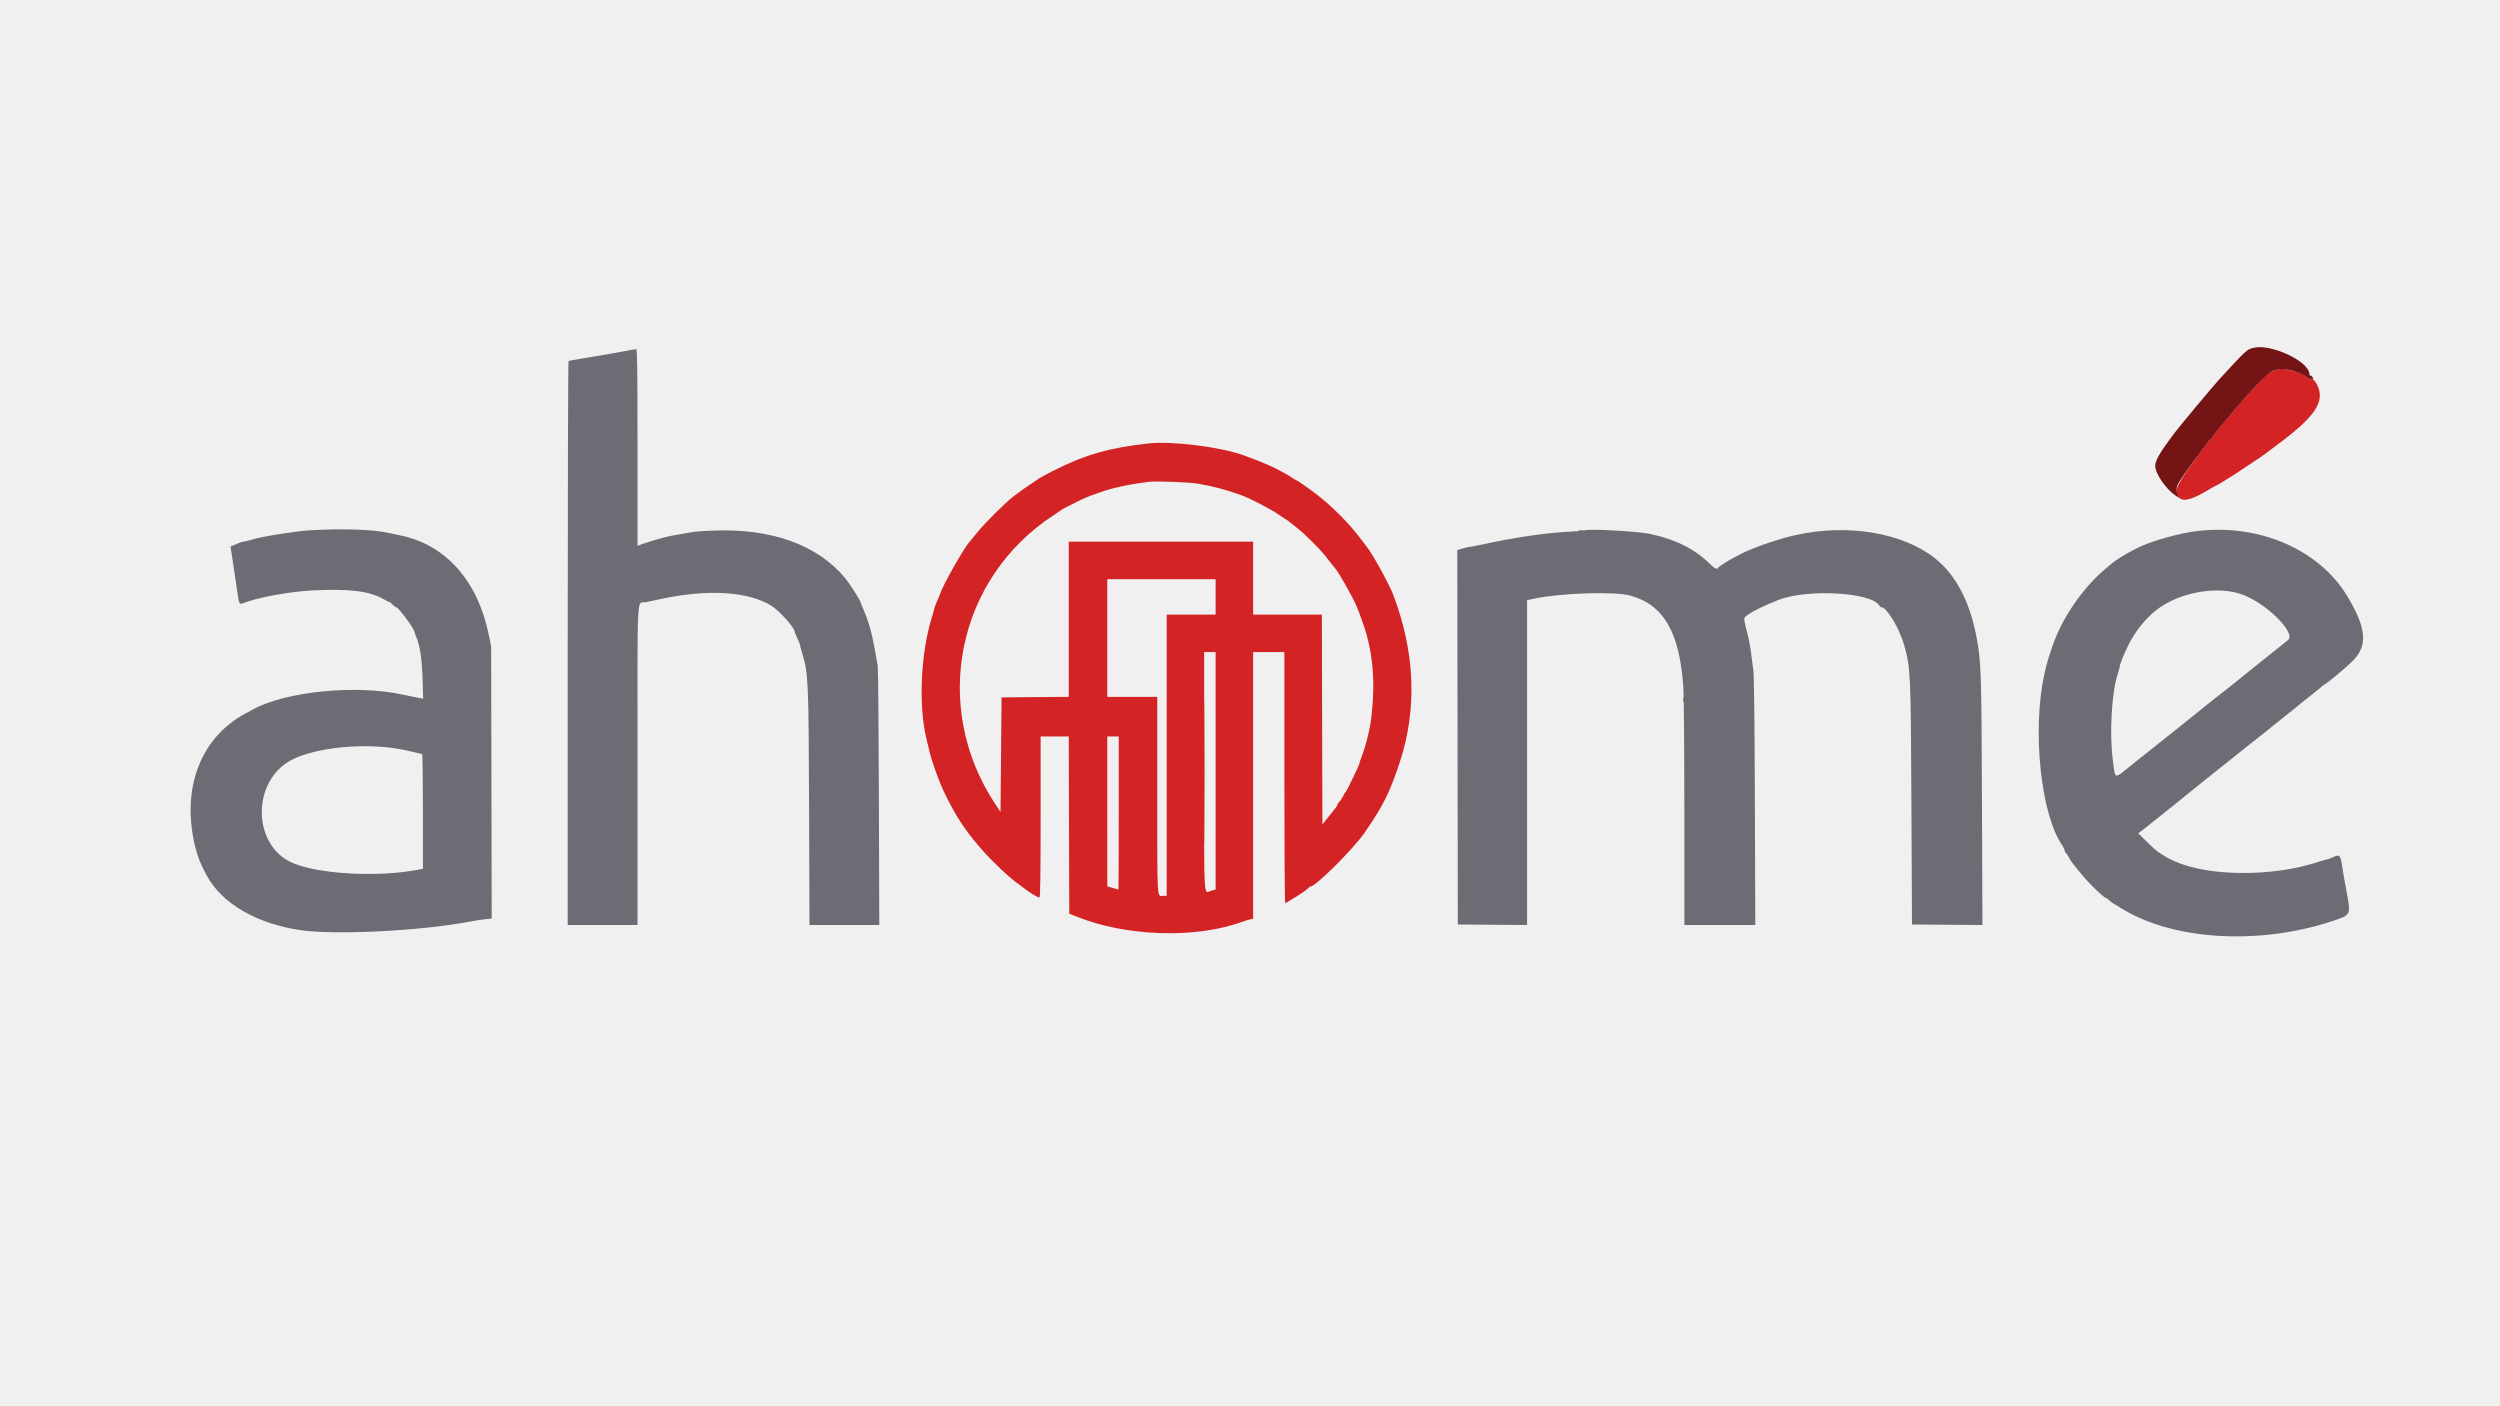
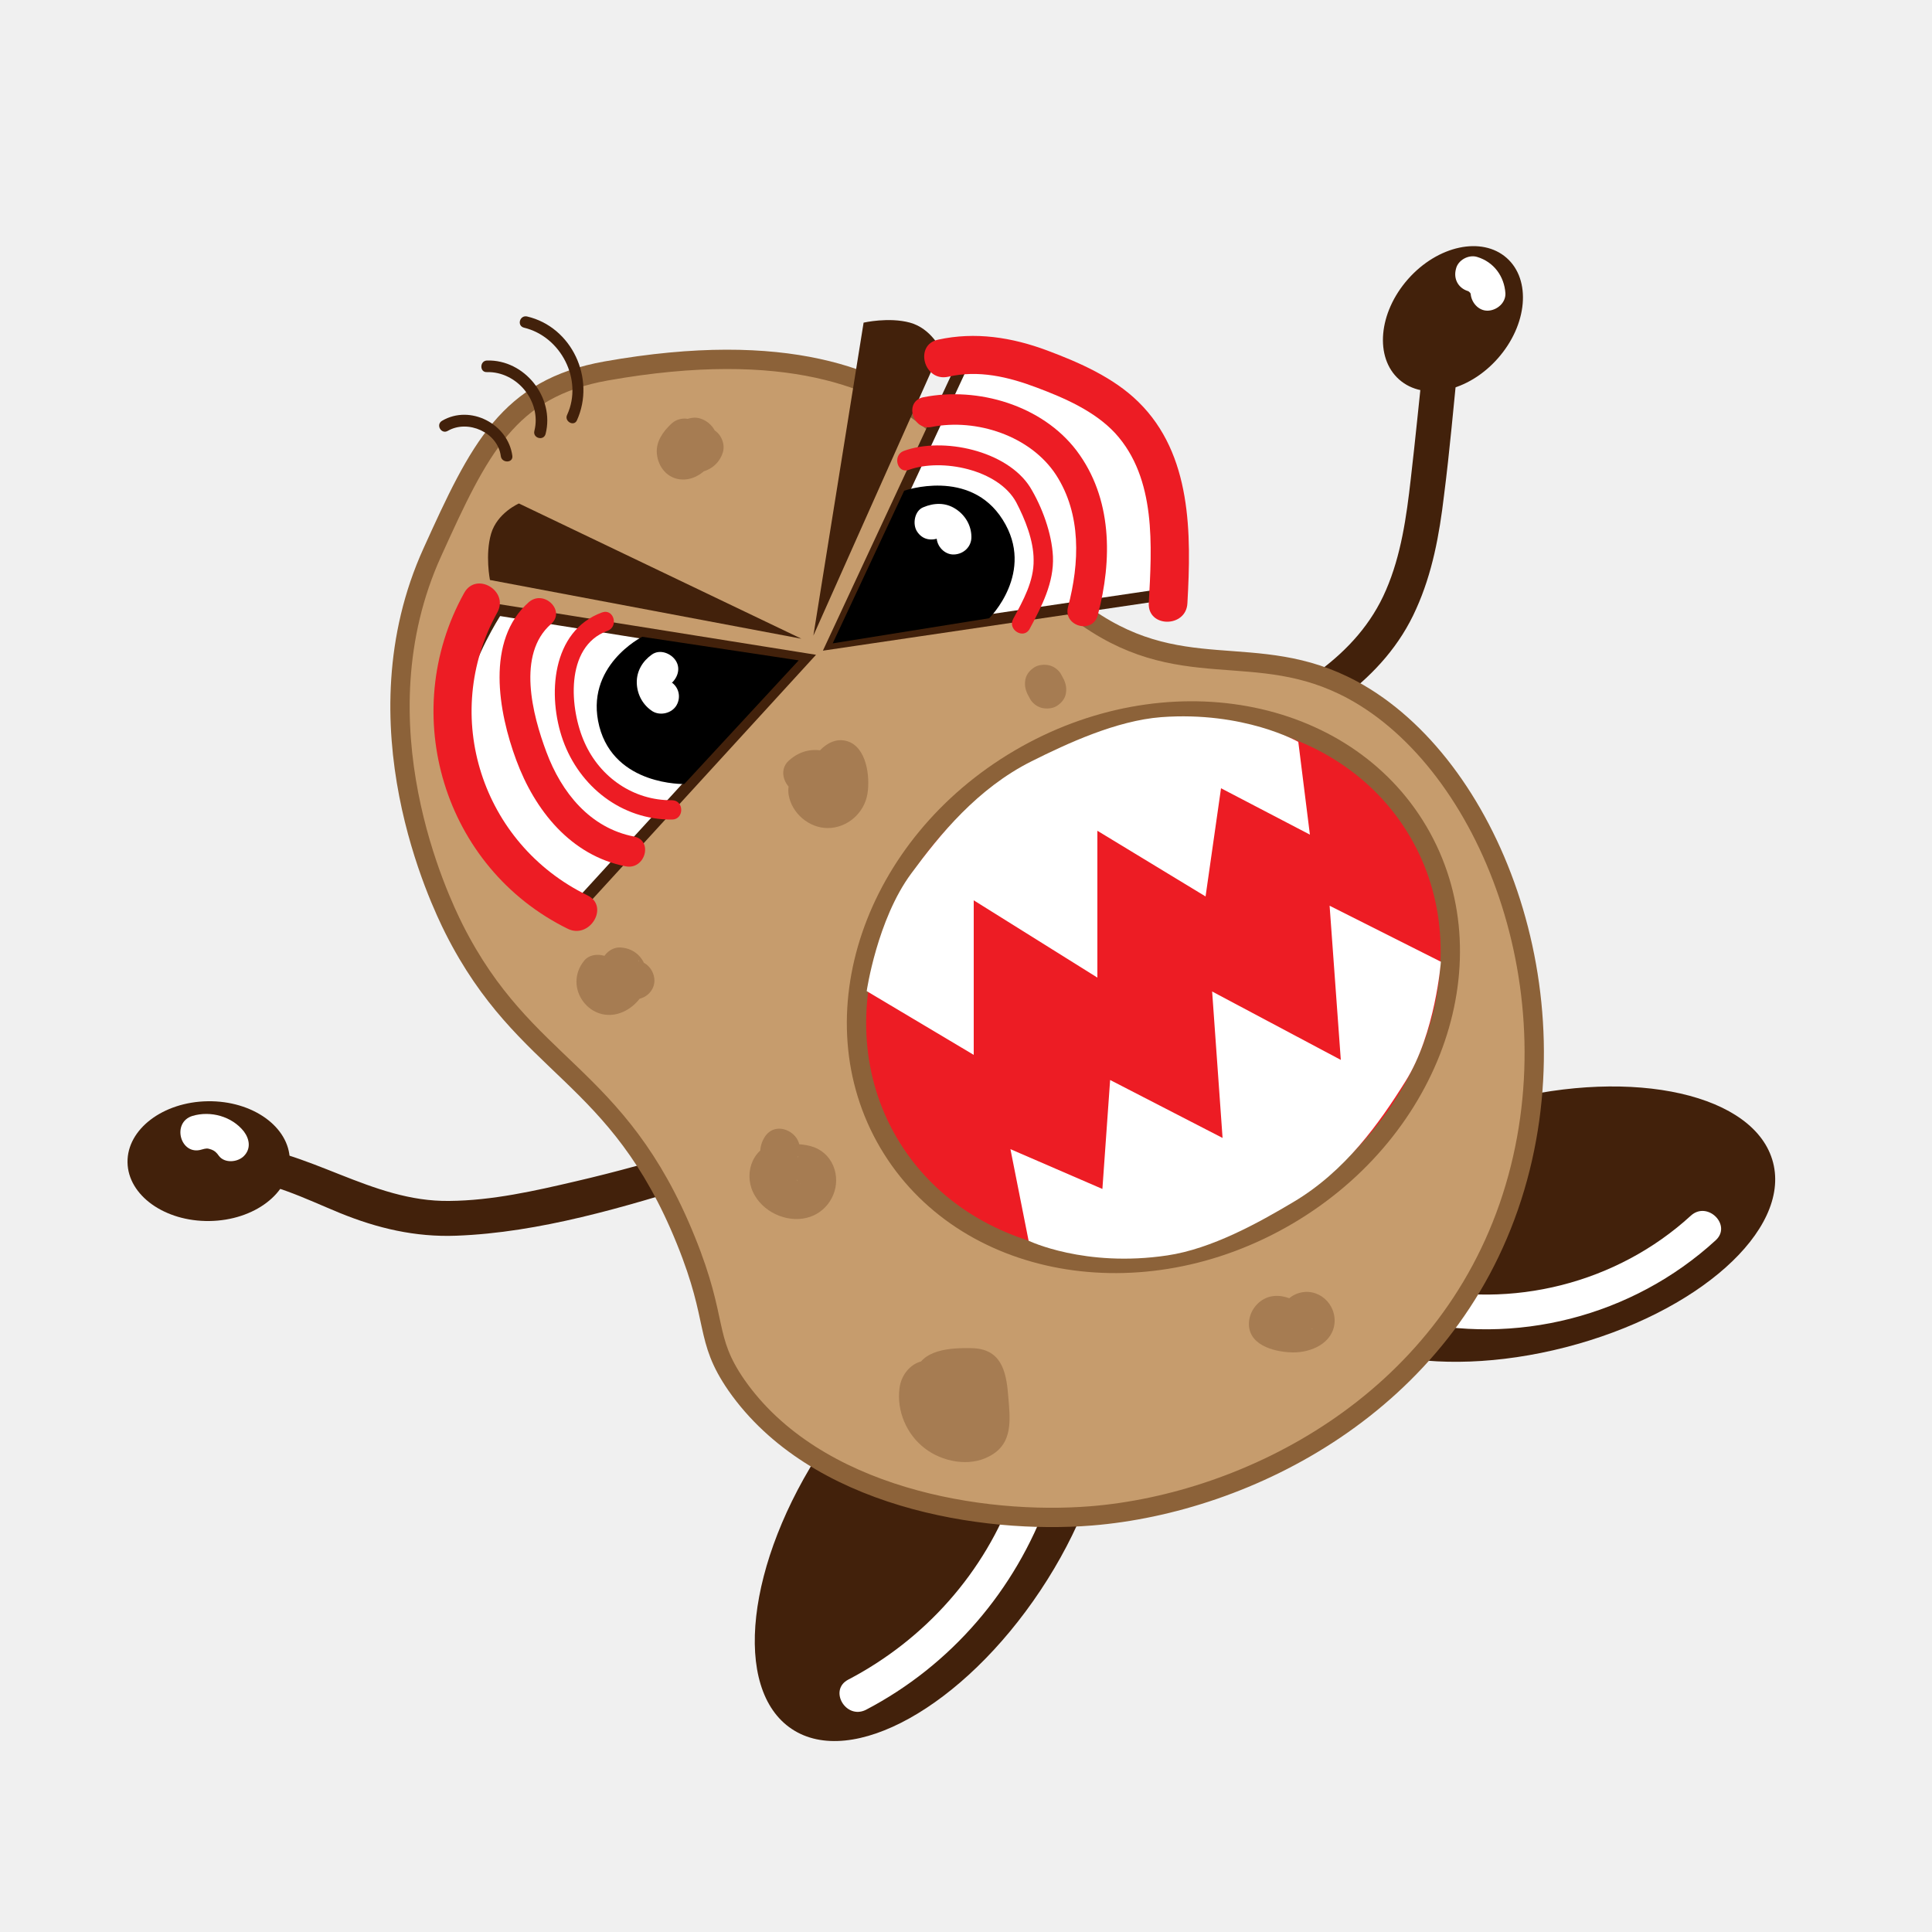
- <svg xmlns="http://www.w3.org/2000/svg" id="svg" version="1.1" width="400" height="224.908" viewBox="0 0 400 224.908">
-   <g id="svgg">
-     <path id="path0" d="M100.417 56.099 C 99.056 56.367,95.137 57.044,92.762 57.421 C 91.851 57.566,91.045 57.722,90.970 57.769 C 90.895 57.815,90.833 78.136,90.833 102.927 L 90.833 148.000 96.417 148.000 L 102.000 148.000 102.000 122.423 C 102.000 93.429,101.830 96.663,103.373 96.344 C 103.764 96.263,104.796 96.043,105.667 95.853 C 113.211 94.215,119.767 94.617,123.460 96.946 C 124.761 97.766,127.167 100.479,127.167 101.126 C 127.167 101.206,127.354 101.660,127.583 102.135 C 127.813 102.610,128.001 103.092,128.002 103.208 C 128.003 103.323,128.158 103.904,128.345 104.500 C 129.326 107.623,129.385 108.933,129.453 129.292 L 129.516 148.000 135.101 148.000 L 140.686 148.000 140.621 127.542 C 140.585 116.290,140.503 106.821,140.437 106.500 C 140.372 106.179,140.131 104.867,139.902 103.583 C 139.462 101.116,138.936 99.290,138.147 97.487 C 137.883 96.884,137.667 96.345,137.667 96.291 C 137.667 96.096,135.907 93.332,135.336 92.630 C 130.945 87.231,123.508 84.514,114.167 84.896 C 111.481 85.006,111.229 85.032,109.167 85.410 C 108.479 85.537,107.654 85.683,107.333 85.737 C 106.629 85.853,104.085 86.580,102.875 87.011 L 102.000 87.322 102.000 71.578 C 102.000 59.084,101.957 55.837,101.792 55.852 C 101.677 55.862,101.058 55.973,100.417 56.099 M49.583 84.847 C 47.276 84.981,41.921 85.839,40.333 86.329 C 39.737 86.513,39.121 86.665,38.963 86.665 C 38.805 86.666,38.273 86.845,37.780 87.063 L 36.883 87.460 37.267 89.938 C 37.478 91.301,37.780 93.339,37.938 94.467 C 38.249 96.678,38.280 96.747,38.863 96.519 C 41.215 95.596,46.239 94.667,49.917 94.474 C 55.974 94.157,59.198 94.568,61.551 95.958 C 61.900 96.165,62.243 96.333,62.314 96.333 C 62.384 96.333,62.618 96.521,62.833 96.750 C 63.049 96.979,63.305 97.171,63.404 97.175 C 63.786 97.194,66.333 100.661,66.333 101.161 C 66.333 101.241,66.478 101.644,66.656 102.058 C 67.199 103.326,67.524 105.590,67.617 108.767 L 67.706 111.784 66.811 111.623 C 66.319 111.535,65.268 111.320,64.475 111.147 C 56.970 109.504,45.814 110.605,40.451 113.516 C 40.286 113.606,39.742 113.900,39.242 114.171 C 32.084 118.043,29.016 126.085,31.183 135.294 C 31.583 136.991,32.093 138.285,33.071 140.078 C 35.524 144.577,41.025 147.782,48.083 148.825 C 53.521 149.629,67.127 148.962,74.864 147.512 C 75.810 147.335,77.054 147.140,77.629 147.078 L 78.674 146.966 78.629 125.192 L 78.583 103.417 78.189 101.500 C 76.420 92.900,71.294 87.148,64.083 85.672 C 63.717 85.597,62.854 85.412,62.167 85.261 C 59.640 84.706,54.790 84.546,49.583 84.847 M253.500 84.876 C 253.454 84.920,252.442 85.002,251.250 85.059 C 247.414 85.242,242.316 85.985,237.250 87.100 C 236.242 87.321,235.299 87.502,235.155 87.501 C 235.011 87.501,234.505 87.615,234.030 87.757 L 233.166 88.013 233.208 117.965 L 233.250 147.917 238.792 147.961 L 244.333 148.004 244.333 122.014 L 244.333 96.023 245.542 95.770 C 249.793 94.881,258.208 94.606,260.754 95.274 C 266.156 96.689,268.756 101.151,269.335 110.000 C 269.422 111.329,269.495 120.423,269.497 130.208 L 269.500 148.000 275.174 148.000 L 280.848 148.000 280.779 128.125 C 280.732 114.405,280.652 107.889,280.521 107.083 C 280.417 106.442,280.255 105.242,280.162 104.417 C 280.068 103.592,279.814 102.242,279.597 101.417 C 279.000 99.146,278.974 98.906,279.300 98.630 C 280.080 97.967,282.061 96.968,284.500 96.007 C 289.160 94.170,299.499 94.754,300.713 96.922 C 300.788 97.056,300.935 97.167,301.038 97.167 C 301.883 97.167,303.914 100.558,304.668 103.227 C 305.694 106.857,305.729 107.636,305.827 128.750 L 305.917 147.917 311.553 147.961 L 317.189 148.004 317.115 128.294 C 317.037 107.459,316.983 105.842,316.238 101.917 C 315.138 96.115,312.851 91.835,309.445 89.205 C 304.274 85.211,295.574 83.785,287.417 85.594 C 285.747 85.965,285.178 86.127,282.833 86.900 C 281.238 87.426,279.250 88.234,278.446 88.682 C 278.279 88.775,277.829 89.013,277.446 89.210 C 276.481 89.706,275.043 90.628,274.918 90.831 C 274.717 91.156,274.364 90.994,273.574 90.214 C 271.135 87.810,268.042 86.271,263.917 85.408 C 261.879 84.982,253.819 84.570,253.500 84.876 M351.667 84.954 C 348.632 85.305,344.147 86.570,341.946 87.696 C 340.540 88.415,340.137 88.640,339.335 89.148 C 338.214 89.859,338.363 89.746,336.750 91.113 C 333.263 94.069,329.989 98.817,328.497 103.083 C 327.729 105.281,327.502 106.056,327.109 107.833 C 325.103 116.898,326.535 130.436,330.020 135.359 C 330.192 135.602,330.333 135.917,330.333 136.058 C 330.333 136.198,330.409 136.361,330.502 136.418 C 330.595 136.476,330.815 136.799,330.990 137.136 C 331.339 137.808,331.517 138.043,333.271 140.154 C 334.386 141.496,336.649 143.667,336.933 143.667 C 337.004 143.667,337.233 143.827,337.441 144.023 C 337.650 144.219,337.965 144.463,338.141 144.565 C 338.318 144.667,339.014 145.084,339.689 145.493 C 347.905 150.465,361.555 151.233,373.167 147.377 C 376.251 146.353,376.185 146.510,375.358 142.167 C 375.175 141.204,374.939 139.830,374.833 139.113 C 374.484 136.742,374.384 136.619,373.250 137.167 C 372.883 137.344,372.483 137.491,372.360 137.494 C 372.236 137.497,371.599 137.679,370.943 137.897 C 363.690 140.312,353.409 140.267,347.921 137.796 C 346.866 137.321,346.483 137.101,345.167 136.214 C 344.938 136.060,344.158 135.344,343.435 134.624 L 342.120 133.314 342.519 133.039 C 342.738 132.887,343.561 132.235,344.349 131.590 C 345.137 130.945,346.409 129.929,347.176 129.333 C 347.942 128.737,348.742 128.100,348.952 127.917 C 349.357 127.564,349.638 127.335,351.274 126.030 C 351.838 125.580,352.400 125.126,352.524 125.020 C 352.708 124.863,354.759 123.228,358.880 119.952 C 359.135 119.749,359.435 119.507,359.547 119.415 C 359.659 119.322,360.275 118.838,360.917 118.340 C 361.558 117.841,362.196 117.333,362.333 117.210 C 362.471 117.088,363.633 116.154,364.917 115.136 C 367.068 113.430,368.020 112.662,368.667 112.112 C 368.804 111.995,369.442 111.493,370.083 110.996 C 370.725 110.498,371.296 110.026,371.352 109.947 C 371.409 109.868,371.610 109.716,371.799 109.610 C 372.500 109.215,375.453 106.747,376.500 105.679 C 378.883 103.249,378.625 100.449,375.549 95.365 C 371.061 87.947,361.570 83.810,351.667 84.954 M358.940 95.190 C 362.821 96.701,367.407 101.337,366.083 102.411 C 365.438 102.935,365.037 103.256,360.667 106.747 C 358.421 108.541,356.385 110.176,356.143 110.380 C 355.901 110.583,355.496 110.900,355.243 111.083 C 354.841 111.376,353.281 112.610,352.642 113.142 C 352.283 113.442,350.127 115.174,348.981 116.083 C 347.425 117.319,344.316 119.796,343.794 120.216 C 343.544 120.418,343.169 120.713,342.961 120.871 C 342.753 121.030,342.049 121.592,341.396 122.121 C 338.109 124.784,338.488 124.826,338.069 121.750 C 337.482 117.440,337.854 110.765,338.848 107.797 C 339.023 107.273,339.167 106.734,339.167 106.600 C 339.167 106.291,339.862 104.574,340.553 103.178 C 341.586 101.090,343.220 99.037,344.939 97.667 C 348.624 94.729,354.904 93.618,358.940 95.190 M63.293 119.745 C 64.186 119.880,65.479 120.141,66.167 120.325 C 66.854 120.509,67.473 120.661,67.542 120.663 C 67.610 120.665,67.667 124.790,67.667 129.830 L 67.667 138.994 67.292 139.073 C 60.599 140.483,50.099 139.850,46.250 137.804 C 40.613 134.808,40.390 125.748,45.861 122.055 C 49.147 119.837,57.009 118.796,63.293 119.745 " stroke="none" fill="#6c6c74" fill-rule="evenodd" />
-     <path id="path1" d="M364.235 59.157 C 363.232 59.397,362.469 60.044,360.021 62.732 C 354.418 68.882,348.241 77.105,348.274 78.370 C 348.330 80.517,349.872 80.499,353.475 78.310 C 354.057 77.956,354.576 77.667,354.627 77.667 C 354.717 77.667,355.345 77.287,357.333 76.032 C 358.455 75.324,362.187 72.822,362.417 72.624 C 362.508 72.546,363.263 71.979,364.094 71.365 C 370.436 66.684,372.067 64.291,370.750 61.599 C 370.363 60.807,369.667 60.227,369.667 60.697 C 369.667 60.788,369.433 60.666,369.147 60.425 C 368.352 59.757,367.758 59.501,366.390 59.240 C 365.025 58.978,364.989 58.977,364.235 59.157 M183.833 70.944 C 177.598 71.608,173.627 72.740,168.583 75.293 C 167.575 75.803,166.563 76.348,166.333 76.503 C 166.104 76.658,165.699 76.928,165.433 77.101 C 164.337 77.817,163.324 78.536,162.132 79.444 C 160.835 80.431,157.406 83.858,156.239 85.333 C 155.696 86.021,155.209 86.621,155.159 86.667 C 154.412 87.344,150.859 93.596,150.413 95.015 C 150.344 95.236,150.110 95.806,149.894 96.281 C 149.677 96.756,149.500 97.220,149.500 97.311 C 149.500 97.402,149.318 98.063,149.095 98.780 C 147.302 104.559,146.935 112.885,148.237 118.250 C 148.460 119.167,148.714 120.217,148.803 120.583 C 149.102 121.825,150.249 125.019,150.867 126.333 C 152.759 130.357,154.333 132.786,157.075 135.917 C 158.759 137.839,161.520 140.445,162.901 141.417 C 163.162 141.600,163.572 141.906,163.813 142.096 C 164.794 142.872,166.167 143.686,166.328 143.586 C 166.444 143.515,166.500 139.274,166.500 130.657 L 166.500 117.833 168.749 117.833 L 170.998 117.833 171.041 132.012 L 171.083 146.190 172.250 146.658 C 180.193 149.848,191.250 150.208,198.676 147.518 C 199.175 147.337,199.790 147.145,200.042 147.092 L 200.500 146.994 200.500 125.663 L 200.500 104.333 203.000 104.333 L 205.500 104.333 205.500 124.417 C 205.500 135.462,205.558 144.500,205.630 144.500 C 205.701 144.500,205.927 144.382,206.132 144.239 C 206.337 144.095,206.672 143.886,206.877 143.775 C 207.662 143.346,209.107 142.356,209.319 142.100 C 209.441 141.953,209.609 141.833,209.692 141.833 C 210.522 141.833,216.589 135.782,218.382 133.167 C 221.349 128.838,222.311 126.914,223.923 122.083 C 226.767 113.558,226.434 104.433,222.943 95.229 C 222.256 93.417,219.513 88.445,218.642 87.433 C 218.555 87.332,218.180 86.837,217.808 86.333 C 216.011 83.895,213.144 81.002,210.578 79.037 C 209.488 78.202,207.524 76.833,207.416 76.833 C 207.353 76.833,207.066 76.665,206.778 76.458 C 206.490 76.252,205.991 75.951,205.669 75.789 C 205.347 75.627,204.896 75.384,204.667 75.249 C 203.745 74.707,201.607 73.804,199.000 72.856 C 195.315 71.516,187.600 70.543,183.833 70.944 M191.750 77.403 C 194.144 77.811,196.304 78.390,198.692 79.264 C 200.179 79.809,203.691 81.653,204.774 82.458 C 205.175 82.756,205.544 83.000,205.594 83.000 C 205.714 83.000,207.947 84.766,208.583 85.364 C 210.672 87.328,211.629 88.354,212.748 89.833 C 213.199 90.429,213.612 90.954,213.666 91.000 C 214.040 91.316,216.300 95.292,216.982 96.833 C 217.297 97.545,217.438 97.916,218.057 99.667 C 219.662 104.203,220.093 108.964,219.422 114.735 C 219.197 116.673,218.588 119.159,217.899 120.960 C 217.680 121.534,217.500 122.079,217.500 122.170 C 217.500 122.387,215.488 126.557,215.331 126.667 C 215.265 126.712,215.057 127.055,214.868 127.428 C 214.679 127.801,214.406 128.204,214.262 128.323 C 214.118 128.443,214.000 128.626,214.000 128.731 C 214.000 128.836,213.811 129.146,213.579 129.419 C 213.347 129.693,212.804 130.366,212.371 130.915 L 211.583 131.913 211.541 115.123 L 211.498 98.333 205.999 98.333 L 200.500 98.333 200.500 92.500 L 200.500 86.667 185.750 86.667 L 171.000 86.667 171.000 99.081 L 171.000 111.495 165.625 111.539 L 160.250 111.583 160.167 120.749 L 160.083 129.914 159.254 128.665 C 148.896 113.063,153.079 92.479,168.662 82.378 C 169.260 81.990,169.831 81.606,169.929 81.524 C 170.028 81.442,170.440 81.217,170.846 81.025 C 171.251 80.832,171.696 80.610,171.833 80.531 C 172.362 80.227,173.946 79.505,174.583 79.279 C 174.950 79.148,175.588 78.922,176.000 78.775 C 178.031 78.054,180.556 77.505,183.667 77.108 C 184.978 76.941,190.144 77.129,191.750 77.403 M194.500 95.500 L 194.500 98.333 190.583 98.333 L 186.667 98.333 186.667 120.833 L 186.667 143.333 186.180 143.333 C 185.077 143.333,185.167 144.747,185.167 127.316 L 185.167 111.500 181.167 111.500 L 177.167 111.500 177.167 102.083 L 177.167 92.667 185.833 92.667 L 194.500 92.667 194.500 95.500 M194.500 123.325 L 194.500 142.318 193.875 142.491 C 192.532 142.864,192.667 144.985,192.667 123.500 L 192.667 104.333 193.583 104.333 L 194.500 104.333 194.500 123.325 M179.000 130.083 C 179.000 136.821,178.976 142.333,178.947 142.333 C 178.918 142.333,178.505 142.218,178.030 142.077 L 177.167 141.820 177.167 129.827 L 177.167 117.833 178.083 117.833 L 179.000 117.833 179.000 130.083 " stroke="none" fill="#d42324" fill-rule="evenodd" />
-     <path id="path2" d="M360.546 55.653 C 359.473 55.926,359.410 55.984,355.099 60.678 C 354.036 61.835,348.770 68.146,347.863 69.349 C 345.625 72.320,344.833 73.674,344.833 74.532 C 344.834 75.772,346.516 78.227,348.104 79.306 L 348.625 79.660 348.388 78.972 C 348.083 78.086,348.218 77.699,349.440 75.944 C 353.946 69.474,361.762 60.321,363.583 59.382 C 364.906 58.701,367.725 59.229,369.147 60.425 C 369.433 60.666,369.667 60.784,369.667 60.687 C 369.667 60.590,369.788 60.557,369.936 60.614 C 370.166 60.702,370.177 60.664,370.011 60.354 C 369.904 60.154,369.745 60.035,369.658 60.089 C 369.571 60.142,369.500 60.039,369.500 59.859 C 369.500 57.834,363.343 54.941,360.546 55.653 M252.627 84.951 C 252.834 84.991,253.134 84.990,253.294 84.948 C 253.453 84.906,253.283 84.874,252.917 84.875 C 252.550 84.877,252.420 84.911,252.627 84.951 M192.747 123.500 C 192.747 134.087,192.767 138.419,192.792 133.125 C 192.816 127.831,192.816 119.169,192.792 113.875 C 192.767 108.581,192.747 112.912,192.747 123.500 M269.372 112.000 C 269.372 112.321,269.406 112.452,269.448 112.292 C 269.490 112.131,269.490 111.869,269.448 111.708 C 269.406 111.548,269.372 111.679,269.372 112.000 " stroke="none" fill="#741414" fill-rule="evenodd" />
-     <path id="path3" d="" stroke="none" fill="#88705c" fill-rule="evenodd" />
-     <path id="path4" d="" stroke="none" fill="#88705c" fill-rule="evenodd" />
+ <svg xmlns="http://www.w3.org/2000/svg" version="1.1" id="Layer_1" x="0px" y="0px" viewBox="0 0 500 500" style="enable-background:new 0 0 500 500;" xml:space="preserve">
+   <style type="text/css">
+ 	.st0{display:none;}
+ 	.st1{display:inline;fill:#ED1C24;}
+ 	.st2{fill:#42210B;}
+ 	.st3{fill:#FFFFFF;}
+ 	.st4{fill:#C69C6D;stroke:#8C6239;stroke-width:5;stroke-miterlimit:10;}
+ 	.st5{fill:#FFFFFF;stroke:#42210B;stroke-width:3;stroke-miterlimit:10;}
+ 	.st6{fill:#ED1C24;stroke:#8C6239;stroke-width:5;stroke-miterlimit:10;}
+ 	.st7{fill:#A67C52;}
+ 	.st8{fill:#ED1C24;}
+ </style>
+   <g class="st0">
+     <path class="st1" d="M319.8,169.3c1.5-14.2,13.7-27.2,29.9-31.9c-13.1,1.5-27.3-1.7-36-10c-8.7-8.3-10-21.9-1.4-30.1   c-12,6.7-28.1,8.1-41.4,3.4c-13.3-4.6-23.5-15.1-26.2-26.9c-2-8.8,0-17.9,2-26.7c-6.2,9.4-17.6,17.3-30.5,17.3   c-12.9,0.1-25.7-10.2-22.9-20.7c-5.5,7.8-11.4,15.9-21,20.2c-9.5,4.3-23.7,2.7-28.2-5.5c-1.6,10.8-7.5,22-19.1,27   c-9,3.9-21.5,2.2-28-3.8c5.7,11.4,4.3,25.3-4.1,35.6c-9.9,12.2-29.1,18.6-46.4,15.6c14.7,7.2,28.5,17.7,32.1,31.5   c3.7,13.8-7.1,30.7-24.1,31.7c13.6,3.1,28,7.4,35.6,17.2c7.6,9.8,2.9,26.4-11.1,28c12.8-2.6,27.4,3.9,31.9,14.2   c4.1,9.5-0.9,20.9-10.9,26.5c18.6-8.9,41-17.1,59.6-8.8c13.9,6.2,20.8,21.6,15.1,33.8c10.4-10.6,23-21.3,39.2-23.5   c12.8-1.8,27.5,4.6,31.9,14.1c-0.3-12.7,6.1-25.5,17.5-34c13.8-10.3,34.4-14,52-9.2c-11.1-7.8-14.9-22-8.9-33   c6-11,21.3-18,35.7-16.2C327.5,198.1,318.3,183.5,319.8,169.3z" />
+   </g>
+   <g>
+     <g>
+       <g>
+         <path class="st2" d="M179.7,297.3c-10.1,3.2-20.3,6-30.6,8.4c-10.7,2.5-21.7,5-32.8,5.1C96,311.1,79.9,297.2,60,296.1     c-5.8-0.3-5.8,8.7,0,9c9.9,0.5,18.9,5.1,27.9,8.8c9.8,4,19.6,6.3,30.2,5.9c21.5-0.8,43.5-7.4,64-13.8     C187.6,304.3,185.2,295.6,179.7,297.3L179.7,297.3z" />
+       </g>
+     </g>
+     <g>
+       <g>
+         <path class="st2" d="M322.2,194.8c17.9-8,36-18.5,44.3-37.2c4.2-9.3,6-19.2,7.2-29.3c1.5-11.7,2.5-23.4,3.7-35.2     c0.6-5.8-8.4-5.7-9,0c-1.1,10.3-2.1,20.6-3.3,30.9c-1.1,9.7-2.5,19.7-6.4,28.7c-7.5,17.5-24.6,26.8-41.2,34.2     C312.4,189.4,316.9,197.2,322.2,194.8L322.2,194.8z" />
+       </g>
+     </g>
+     <g>
+       <ellipse transform="matrix(0.5541 -0.8324 0.8324 0.5541 -219.4917 376.0051)" class="st2" cx="241.2" cy="392.9" rx="65.5" ry="33.7" />
+     </g>
+     <g>
+       <g>
+         <path class="st3" d="M224.1,442.5c22-11.5,38.7-31,47.1-54.3c2-5.5-6.7-7.8-8.7-2.4c-7.6,21.1-23.1,38.5-43,48.9     C214.4,437.4,218.9,445.1,224.1,442.5L224.1,442.5z" />
+       </g>
+     </g>
+     <g>
+       <ellipse transform="matrix(0.9684 -0.2494 0.2494 0.9684 -66.4734 109.0276)" class="st2" cx="397" cy="316.8" rx="63.9" ry="32.9" />
+     </g>
+     <g>
+       <g>
+         <path class="st3" d="M363.8,341.5c28.3,7,58.7-0.8,80.2-20.5c4.3-3.9-2.1-10.3-6.4-6.4c-19.1,17.5-46.4,24.4-71.5,18.2     C360.5,331.5,358.1,340.1,363.8,341.5L363.8,341.5z" />
+       </g>
+     </g>
+     <path class="st4" d="M156.9,96c-25.4,4.5-32.9,20.2-45,46.9c-20.2,44.4,2,90.3,5.6,97.5c18.4,36.5,42.3,36.8,60,80.6   c8.6,21.2,4.6,25.2,13.1,37.5c20.4,29.2,63.7,36.1,91.9,33.8c40.3-3.3,91.5-28.8,108.8-82.5c17.1-53.2-6-112.1-41.2-131.2   c-25.3-13.7-44.9-0.5-71.2-20.6c-21.6-16.5-18.4-33.1-37.5-48.8C227.9,98.1,203.7,87.7,156.9,96z" />
+     <ellipse transform="matrix(0.6622 -0.7494 0.7494 0.6622 65.2068 309.6339)" class="st2" cx="376" cy="82.5" rx="21" ry="15.5" />
+     <g>
+       <g>
+         <path class="st3" d="M379.8,75.3c0.8,0.2-0.6-0.4-0.1-0.1c0.2,0.1,0.3,0.2,0.5,0.3c0.4,0.2-0.6-0.7-0.1-0.1     c0.1,0.1,0.7,0.8,0.2,0.2c-0.4-0.5,0,0,0.1,0.1c0.4,0.7,0,0.2,0-0.2c0,0.1,0.1,0.4,0.2,0.5c0.3,0.9-0.1-1,0-0.1     c0.1,2.3,2,4.6,4.5,4.5c2.3-0.1,4.6-2,4.5-4.5c-0.3-4.4-3-8.1-7.3-9.4c-2.2-0.7-5,0.8-5.5,3.1C376.1,72.2,377.4,74.5,379.8,75.3     L379.8,75.3z" />
+       </g>
+     </g>
+     <ellipse transform="matrix(0.9999 -1.433736e-02 1.433736e-02 0.9999 -4.303 0.8051)" class="st2" cx="54" cy="300.5" rx="21" ry="15.5" />
+     <g>
+       <g>
+         <path class="st3" d="M52.2,297.5c1.1-0.3,1.4-0.4,2.5,0c0.8,0.3,1.3,0.7,2,1.7c1.5,1.9,4.8,1.6,6.4,0c1.9-1.9,1.5-4.4,0-6.4     c-3.1-3.9-8.6-5.4-13.3-4C44.3,290.5,46.7,299.2,52.2,297.5L52.2,297.5z" />
+       </g>
+     </g>
+     <g>
+       <g>
+         <path class="st2" d="M149.3,108.8c4.9-10.8-1.3-24.2-12.9-26.9c-1.9-0.4-2.7,2.4-0.8,2.9c9.6,2.3,15.3,13.5,11.2,22.5     C145.9,109,148.5,110.5,149.3,108.8L149.3,108.8z" />
+       </g>
+     </g>
+     <g>
+       <g>
+         <path class="st2" d="M141.2,112.3c2.4-9.4-5.4-19.3-15.2-19c-1.9,0.1-1.9,3.1,0,3c7.8-0.2,14.2,7.6,12.3,15.2     C137.8,113.4,140.7,114.2,141.2,112.3L141.2,112.3z" />
+       </g>
+     </g>
+     <g>
+       <g>
+         <path class="st2" d="M132.6,118c-1.1-8.3-10.9-13.4-18.2-9.1c-1.7,1-0.2,3.6,1.5,2.6c5.2-3,12.9,0.4,13.7,6.5     C129.8,119.9,132.8,119.9,132.6,118L132.6,118z" />
+       </g>
+     </g>
+     <path class="st5" d="M215.5,166.5l34-73c0,0,35,0,46,21c7.5,14.3,8,39,8,39L215.5,166.5z" />
+     <path class="st5" d="M208.2,170.5l-79.5-12.7c0,0-19.6,29-8.4,49.9c7.6,14.2,27.8,28.5,27.8,28.5L208.2,170.5z" />
+     <path class="st2" d="M210.5,164.5l33-74c0,0-2.5-5.5-8-7s-12,0-12,0L210.5,164.5z" />
+     <path class="st2" d="M207.4,165.3l-73.1-35c0,0-5.6,2.4-7.2,7.8c-1.6,5.5-0.3,12-0.3,12L207.4,165.3z" />
+     <path d="M215.5,166.5L234,127c0,0,17-6,25.5,7.5c8.6,13.6-3.5,25.5-3.5,25.5L215.5,166.5z" />
+     <path d="M206.7,170.9l-29.6,32c0,0-18,0.5-22-14.9c-4-15.6,11.1-23.2,11.1-23.2L206.7,170.9z" />
+     <g>
+       <g>
+         <path class="st3" d="M243.4,139.1c-0.6,0.2-0.7,0.3-0.4,0.2c0.3-0.1,0.2-0.1-0.5,0.1c0.7,0-0.3,0-0.4-0.1c0.1,0,0.3,0.1,0.4,0.1     c0.3,0.1,0.2,0-0.4-0.2c0,0,0.6,0.3,0.6,0.3c0.5,0.2-0.9-0.6-0.1-0.1c0.6,0.4-0.3-0.5-0.1-0.1c0.3,0.5-0.3-1-0.1-0.2     c0.2,0.8,0-1,0-0.1c0,2.4,2.1,4.6,4.5,4.5c2.5-0.1,4.5-2,4.5-4.5c0-3-1.6-5.7-4.1-7.3c-2.6-1.7-5.6-1.6-8.4-0.4     c-2.2,0.9-2.8,4.3-1.6,6.2C238.7,139.7,241,140.1,243.4,139.1L243.4,139.1z" />
+       </g>
+     </g>
+     <g>
+       <g>
+         <path class="st3" d="M173.5,176.4c-0.5-0.3-0.1,0,0.2,0.1c-0.7-0.6,0.3,0.5,0.1,0c-0.3-0.5,0.4,0.8,0.1,0.2     c-0.4-0.8,0.2,0.2,0,0.1c0,0,0-0.6,0-0.6c-0.1,0.1-0.1,1,0,0.3c-0.1,0.2-0.1,0.3-0.2,0.5c0.2-0.3,0.2-0.4,0-0.1     c-0.2,0.2-0.2,0.3-0.1,0.1c0.2-0.2,0.1-0.2-0.3,0.2c1.9-1.4,3-4,1.6-6.2c-1.2-1.9-4.1-3.1-6.2-1.6c-2.4,1.7-4,4.3-3.9,7.4     c0.1,3,1.6,5.7,4.1,7.3c2,1.2,5,0.5,6.2-1.6C176.3,180.4,175.7,177.7,173.5,176.4L173.5,176.4z" />
+       </g>
+     </g>
+     <ellipse transform="matrix(0.862 -0.5069 0.5069 0.862 -88.3186 186.5516)" class="st6" cx="298.5" cy="255.5" rx="79.5" ry="68.5" />
+     <g>
+       <g>
+         <path class="st7" d="M173.6,109.8c-2.1,2-3.9,4.6-3.6,7.6c0.3,3.5,2.8,6.6,6.6,6.7c6,0.2,11.5-7.7,8.2-13c-1-1.7-3.1-3.1-5.2-3     c-1.7,0.1-3.1,0.8-4.4,1.9c-2,1.8-2.8,5.2-1.9,7.7c2.4,6.6,11.8,5.9,13.8-0.7c0.7-2.5-0.9-5.6-3.5-6.2c-2.7-0.6-5.4,0.8-6.2,3.5     c0.6-2.1,3.1-2.6,4.6-1c0.8,0.9,1,1.8,0.8,2.8c0.2-0.5,0.1-0.4-0.1,0.3c-0.4,0.7-1,1.2-1.8,1.4c-0.9,0-1.8,0-2.7,0     c-1.8-0.6-2.5-1.6-2.3-3.1c-0.1-0.4-0.1-0.7,0.1-1c0.2-0.3,0.1-0.3-0.1,0.1c0.1-0.1,0.2-0.2,0.3-0.4c-0.2,0.3-0.5,0.5-0.7,0.8     c-0.1,0.1-0.2,0.2-0.3,0.3c-0.3,0.2-0.2,0.2,0.1-0.1c1.3,0.2,2.6,0.4,3.9,0.6c0.2,0.4,0.5,0.9,0.7,1.3c0.2,0.6-0.2,0.9-0.2,1.4     c0,0.4,0.4-0.5-0.1,0.1c0.3-0.4,0.6-0.7,1-1c1.9-1.8,2-5.3,0-7.1C178.7,107.9,175.6,107.8,173.6,109.8L173.6,109.8z" />
+       </g>
+     </g>
+     <g>
+       <g>
+         <path class="st7" d="M151.2,248.6c-5.7,7,1.7,16.9,10,13.3c3.4-1.5,6.3-5,6.3-8.9c0-4.2-2.7-7.6-7-7.8c-3.1-0.1-5.8,3.3-4.8,6.3     c1.2,3.4,3.7,6.1,7.3,7c2.6,0.6,5.4-0.8,6.2-3.5c0.7-2.5-0.9-5.5-3.5-6.2c-1.7-0.4,0,0.1-0.2,0.1c-0.4,0-0.4-0.8-0.1-0.1     c-1.6,2.1-3.2,4.2-4.8,6.3c-2.4-0.1-2.8-1.1-3-2.6c0.1,0.7-0.1,0.2,0.1-0.1c0.7-0.9-0.5,0.5,0,0c-0.5,0.5-0.3,0.1-0.2,0.2     c0.1,0,0.6,0,0.7,0c0.4,0.1,0.5,0.4,0.8,0.6c0.2,0.3,0.2,0.2-0.1-0.2c0.1,0.1,0.1,0.3,0.2,0.4c0,1,0.1,1.1-0.7,2.1     c1.7-2.1,2-5,0-7.1C156.5,246.8,152.9,246.5,151.2,248.6L151.2,248.6z" />
+       </g>
+     </g>
+     <g>
+       <g>
+         <path class="st7" d="M204.1,205.7c0.8,4.8,5.3,8.6,10.1,8.6c5.1,0,9.5-3.9,10.3-8.9c0.7-4.4-0.2-12.1-5.3-13.6     c-2.7-0.8-5.2,0.5-7,2.4c-1.1,1.2-1.5,1.7-3.1,1.2c0.7,2.8,1.5,5.6,2.2,8.4c0.2-0.2-0.5,0.2-0.5,0.2c6.3,1.4,8.9-8.2,2.7-9.6     c-3.5-0.8-6.6,0-9.3,2.4c-3,2.6-1.1,7.2,2.2,8.4c2.6,0.9,5.5,0.8,8-0.2c1.3-0.5,2.4-1.2,3.4-2.1c0.4-0.3,0.7-0.6,1-1     c0.2-0.3,0.4-0.5,0.6-0.7c0.4-0.4,0.3-0.4-0.5,0.3c-0.9,0-1.8,0-2.7,0c0.2,0.1,0.3,0.1,0.5,0.2c-0.7-0.4-1.5-0.9-2.2-1.3     c0.1,0.2,0.3,0.3,0.4,0.5c-0.4-0.7-0.9-1.5-1.3-2.2c0.4,1.2,0.8,2.5,1,3.7c0,0.4,0,0.8,0,1.2c0,0.5-0.5,0.9,0,0.4     c-0.8,0.6-0.9,0.2-1.1-0.9c-0.4-2.7-3.8-4.1-6.2-3.5C204.7,200.3,203.7,203,204.1,205.7L204.1,205.7z" />
+       </g>
+     </g>
+     <g>
+       <g>
+         <path class="st7" d="M265.9,179.6c0.2,0.4,0.5,0.9,0.7,1.3c0.6,1.1,1.8,2,3,2.3c1.2,0.3,2.8,0.2,3.9-0.5c1.1-0.7,2-1.7,2.3-3     c0.3-1.4,0.1-2.6-0.5-3.9c-0.2-0.4-0.5-0.9-0.7-1.3c-0.6-1.1-1.8-2-3-2.3c-1.2-0.3-2.8-0.2-3.9,0.5c-1.1,0.7-2,1.7-2.3,3     C265.1,177.1,265.3,178.3,265.9,179.6L265.9,179.6z" />
+       </g>
+     </g>
+     <g>
+       <g>
+         <path class="st7" d="M200.4,295.8c-6.1,1.6-8.1,8.6-5,13.7c2.8,4.7,9.1,7.2,14.3,5.4c4.9-1.7,7.8-7.1,6.3-12.2     c-0.8-2.7-2.7-4.8-5.3-5.8c-1.4-0.5-2.8-0.7-4.2-0.8c-0.1,0-0.9-0.1-0.9-0.1c0.2-0.4,1.2,2.5,0.9,0.7c0,0.9,0,1.8,0,2.7     c-0.1,0.1-0.1,0.1-0.2,0.2c3.1-5.6-5.5-10.7-8.6-5c-1.7,3-1.1,6.6,1.4,9c1.3,1.2,2.8,2,4.5,2.3c0.8,0.1,1.6,0.2,2.4,0.3     c0.4,0,0.7,0,1.1,0.1c0.2,0.1,0.1,0.1-0.2-0.1c0,0.1-0.6-0.5-0.6-0.5c-0.1-0.1-0.1-0.2,0-0.3c0.1-0.3,0.1-0.1-0.1,0.5     c-0.3-0.1,0.7-0.2-0.3-0.3c-0.9-0.1-1.1-0.6-1.8-0.9c0,0-0.2-0.3-0.3-0.3c0.3,0-0.8,1.2-0.8,1.2     C209.3,303.8,206.6,294.2,200.4,295.8L200.4,295.8z" />
+       </g>
+     </g>
+     <g>
+       <g>
+         <path class="st7" d="M244.8,355.3c-4-6.2-11.2-2.3-12,3.9c-0.8,5.9,1.8,12,6.5,15.6c4.5,3.5,11.5,4.9,16.7,2.1     c6.4-3.3,5.4-9.8,4.9-15.9c-0.5-6.3-1.9-12-9.5-12.1c-5.1-0.1-13.1,0.2-14.5,6.4c-1.2,5.4,2.5,12.8,8.2,13.8     c6.2,1.1,11.2-5.5,7.8-11c-2.2-3.5-8.1-3.1-9.1,1.2c-1.1,4.4,0.5,8,4.1,10.6c5.2,3.8,10.2-4.8,5-8.6c0.2,0.2,0.4,0.5,0.5,0.7     c-3,0.4-6.1,0.8-9.1,1.2c-0.4-0.7,3.4-3.1,2.9-4.8c-0.8-2.6-1.7,1.4-1.9,1.1c0,0.1,5.2-0.1,5.6-0.4c0.7,0.1,0.8-0.1,0.2-0.6     c-0.4-0.7-0.5-0.8-0.4-0.3c-0.2,0.3,0.2,1.9,0.2,2.3c0.2,2,0.3,4,0.5,5.9c0.1,1.6,0.4,1.7-1.1,2c-1.3,0.2-2.9-0.3-4-0.9     c-1.4-0.8-2.5-2-3.1-3.5c-0.3-0.7-0.4-1.3-0.5-2c0-0.3-0.1-0.7,0-1c0.2-1.9-1.1-1.5-3.8,1.2c-1-0.8-2-1.5-3-2.3     c0.1,0.2,0.2,0.4,0.4,0.6C239.6,365.7,248.3,360.7,244.8,355.3L244.8,355.3z" />
+       </g>
+     </g>
+     <g>
+       <g>
+         <path class="st7" d="M336.5,337.4c-2.4-1.5-5.1-2.5-7.9-1.8c-2.7,0.7-4.9,3.2-5.3,6c-0.9,6.4,6.3,8.3,11.2,8.4     c4.8,0.1,10.6-2.4,10.9-7.9c0.2-5.6-5.5-9.6-10.6-6.9c-5.7,3-0.7,11.6,5,8.6c-0.1,0.1-0.2,0.1-0.3,0.2c-0.9,0-1.8,0-2.7,0     c-2.1-0.4-1.4-4.8-0.3-4.3c0,0-1.3,0.3-1.3,0.3c-0.6,0-1.2,0-1.8-0.1c-0.5-0.1-1-0.2-1.5-0.4c-1.2-0.5-1-0.2,0.6,0.7     c0.2,0.8,0.5,1.7,0.7,2.5c-3.4,1.1-4.4,1.9-2.8,2.7c0.4,0.2,0.7,0.4,1.1,0.7C336.9,349.6,341.9,340.9,336.5,337.4L336.5,337.4z" />
+       </g>
+     </g>
+     <path class="st3" d="M224.3,256.5L252,273v-40l32,20v-38l28,17l4-28l23,12l-3-24c0,0-14-8-35.5-6.4c-11.6,0.9-24.3,6.8-33.5,11.4   c-14,7-23.7,18.9-31.2,29.1C227,238,224.3,256.5,224.3,256.5z" />
+     <path class="st3" d="M372.9,248.9l-28.8-14.5l2.9,39.9l-33.3-17.7l2.7,37.9l-29.1-15l-2,28.2l-23.8-10.3l4.7,23.7   c0,0,14.5,7,35.9,3.8c11.5-1.7,23.7-8.5,32.6-13.8c13.5-8,22.3-20.5,29-31.2C371.5,267.5,372.9,248.9,372.9,248.9z" />
+   </g>
+   <g>
+     <g>
+       <path class="st8" d="M235.2,121.6c8.5-3.1,23.2-0.1,27.8,8.4c2.3,4.4,4.5,9.9,4.5,14.9c0.1,5.5-2.7,10.5-5.3,15.3    c-1.5,2.8,2.8,5.4,4.3,2.5c3.1-5.8,6.3-11.9,6-18.7c-0.3-6-2.8-12.8-5.9-17.9c-6-9.5-22.6-13.1-32.7-9.4    C230.9,117.8,232.2,122.7,235.2,121.6L235.2,121.6z" />
+     </g>
+   </g>
+   <g>
+     <g>
+       <path class="st8" d="M241.1,110.5c11.6-2.3,25.6,2.3,32.2,12.4c6.6,10.2,6.1,22.8,3.1,34.2c-1.3,5,6.4,7.1,7.7,2.1    c3.8-14.3,3.8-30.3-5.5-42.6c-8.9-11.7-25.5-16.6-39.6-13.8C233.9,103.8,236.1,111.5,241.1,110.5L241.1,110.5z" />
+     </g>
+   </g>
+   <g>
+     <g>
+       <path class="st8" d="M245.4,97.5c7.8-1.8,15.5,0,22.9,2.8c7.2,2.7,15,6.1,20.3,11.8c10.7,11.7,9.5,29.3,8.7,44    c-0.3,6.4,9.7,6.4,10,0c1-17.9,1.2-38.5-12.7-52.1c-6.4-6.3-15.3-10.2-23.6-13.3c-9.1-3.4-18.6-4.9-28.2-2.8    C236.5,89.2,239.1,98.9,245.4,97.5L245.4,97.5z" />
+     </g>
+   </g>
+   <g>
+     <g>
+       <path class="st8" d="M155.8,158.5c-13.1,4.8-14.2,21.6-10.1,33.1c4.3,12,15.2,20.6,28.2,20.5c3.2,0,3.2-5,0-5    c-9.9,0.1-18.6-5.9-22.6-14.9c-3.9-8.6-5.2-24.8,5.8-28.9C160.2,162.3,158.9,157.4,155.8,158.5L155.8,158.5z" />
+     </g>
+   </g>
+   <g>
+     <g>
+       <path class="st8" d="M164.1,216.5c-11.4-2.2-18.8-11.4-22.7-21.9c-3.6-9.6-7.7-25.3,1.2-33.1c3.9-3.4-1.8-9-5.7-5.7    c-11.3,9.9-7.9,28.5-3.3,40.9c4.8,13,14.1,24.7,28.3,27.5C167,225.2,169.1,217.5,164.1,216.5L164.1,216.5z" />
+     </g>
+   </g>
+   <g>
+     <g>
+       <path class="st8" d="M152,231.7c-27.3-13.3-38.1-46.5-23.3-73.2c3.1-5.6-5.5-10.7-8.6-5c-17.3,31.2-5.3,71.1,26.9,86.9    C152.7,243.1,157.8,234.5,152,231.7L152,231.7z" />
+     </g>
  </g>
</svg>
